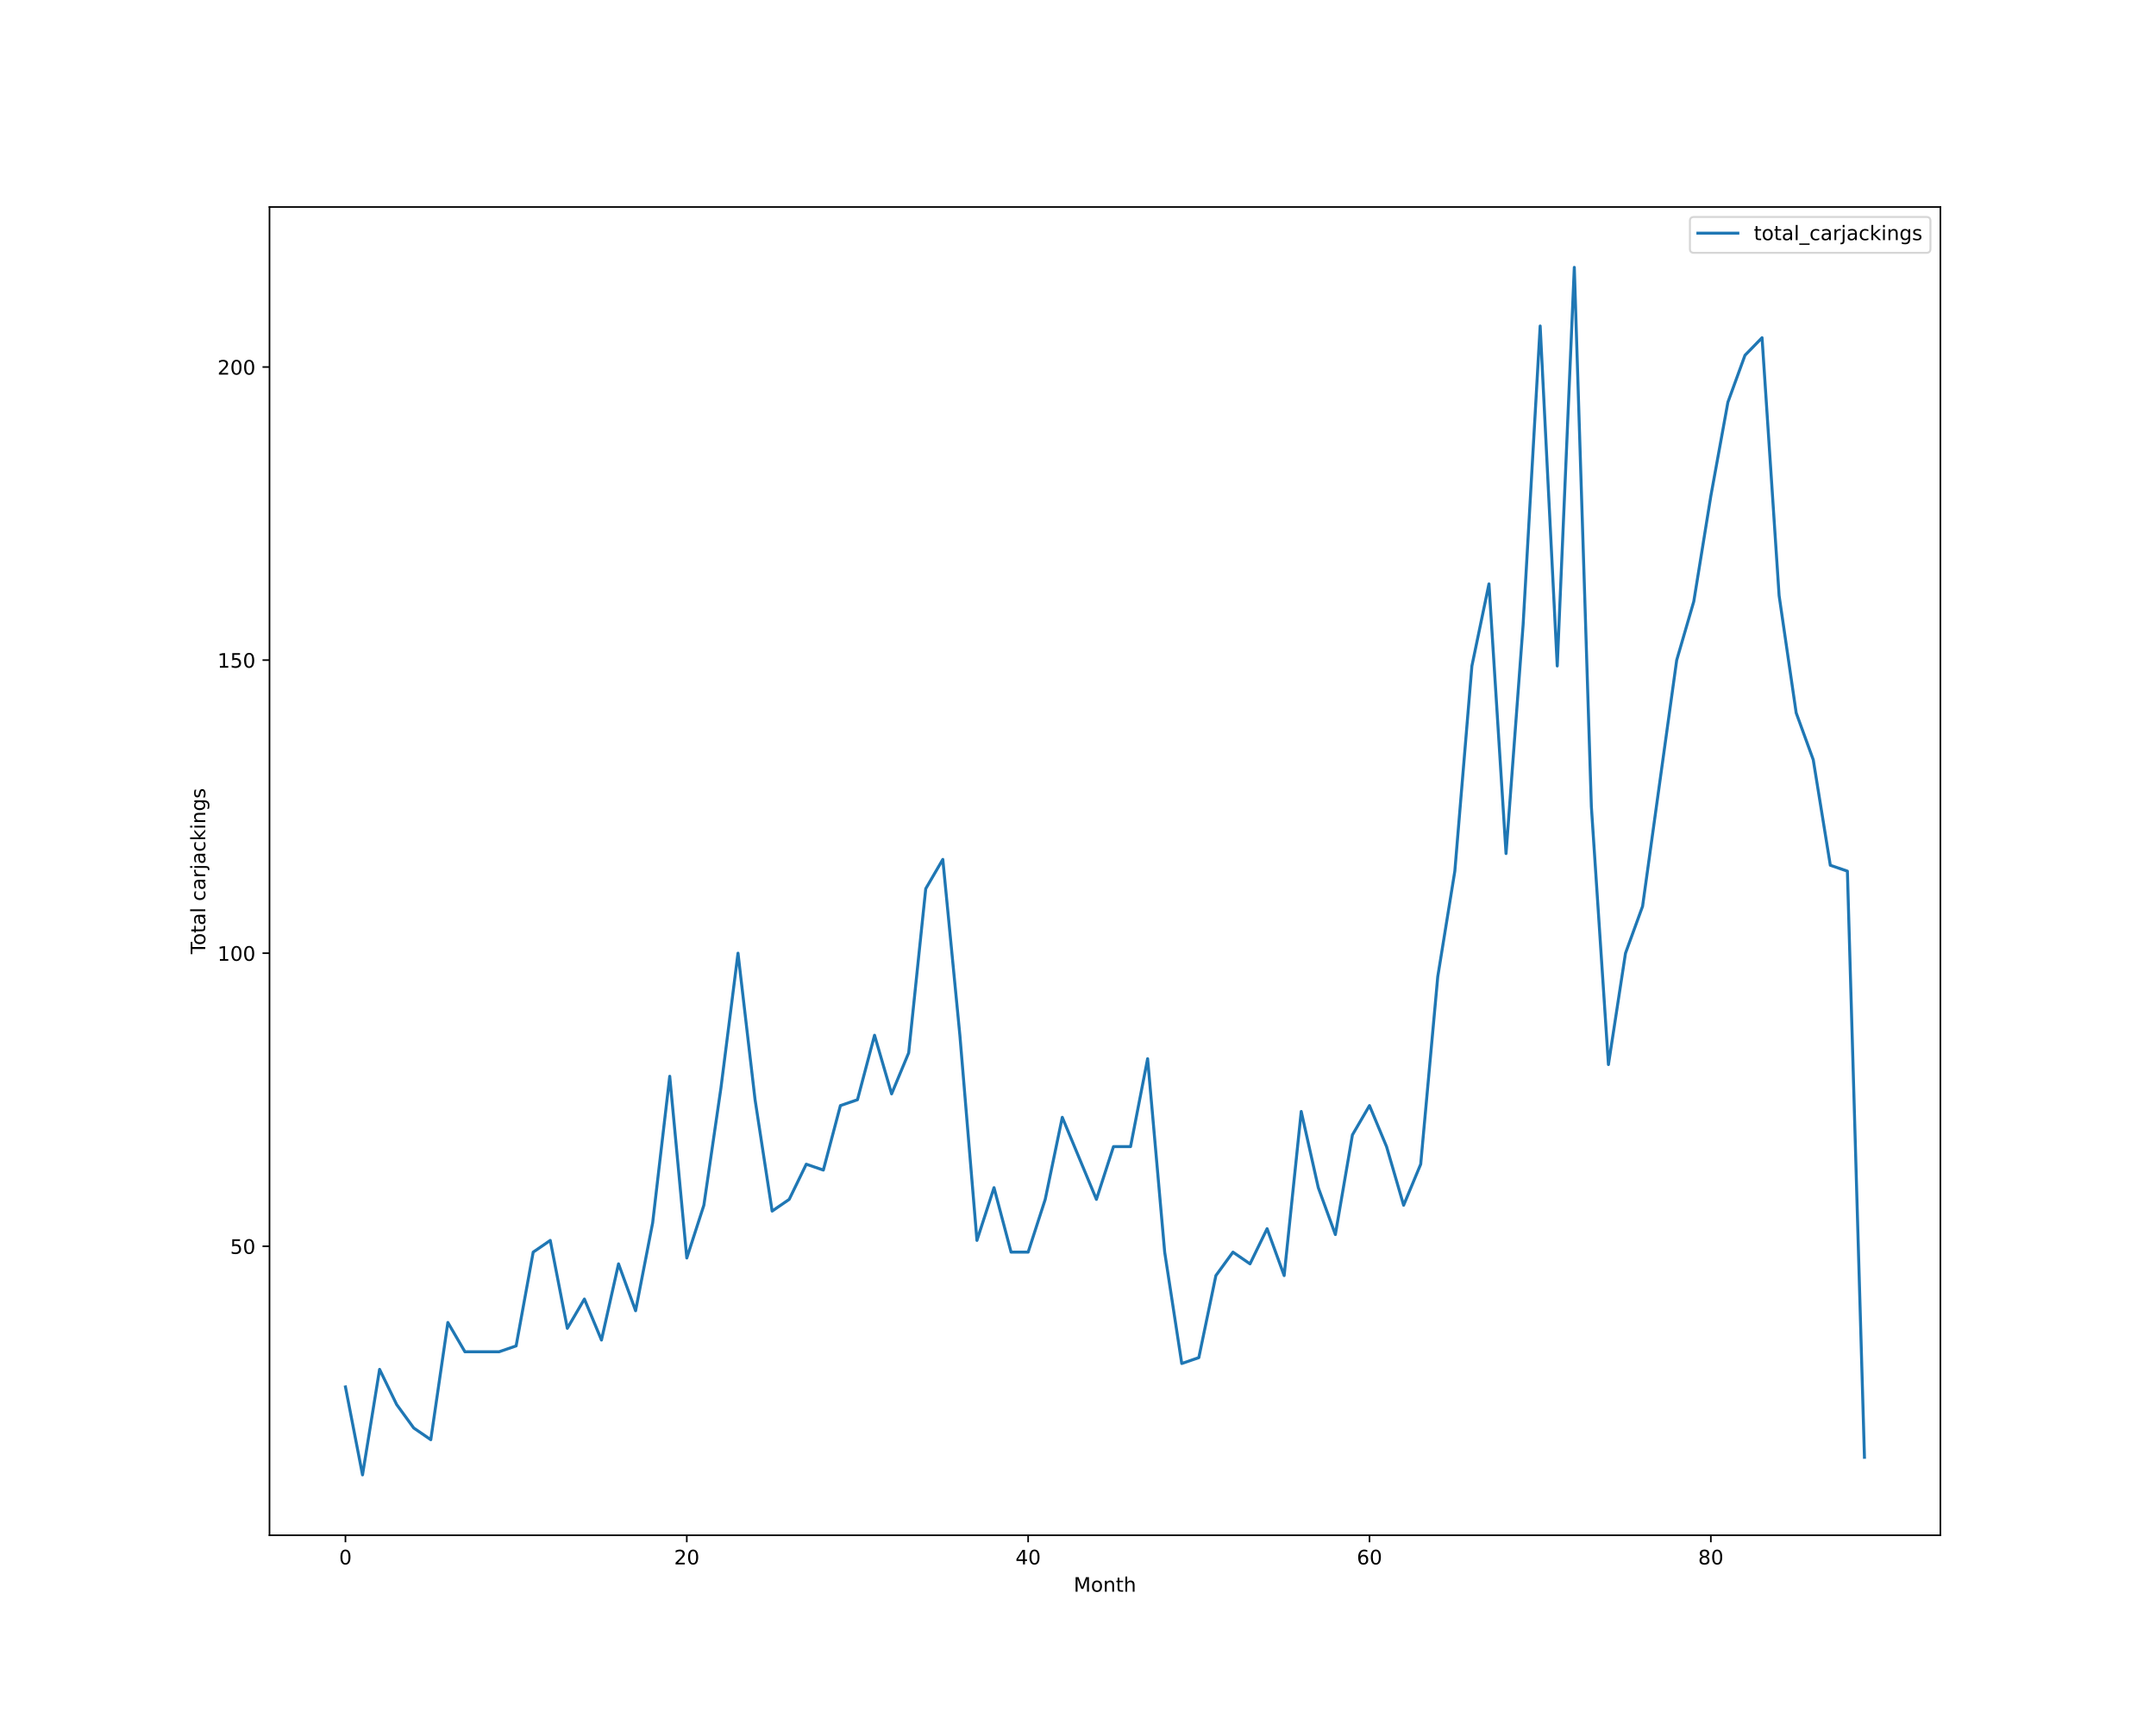
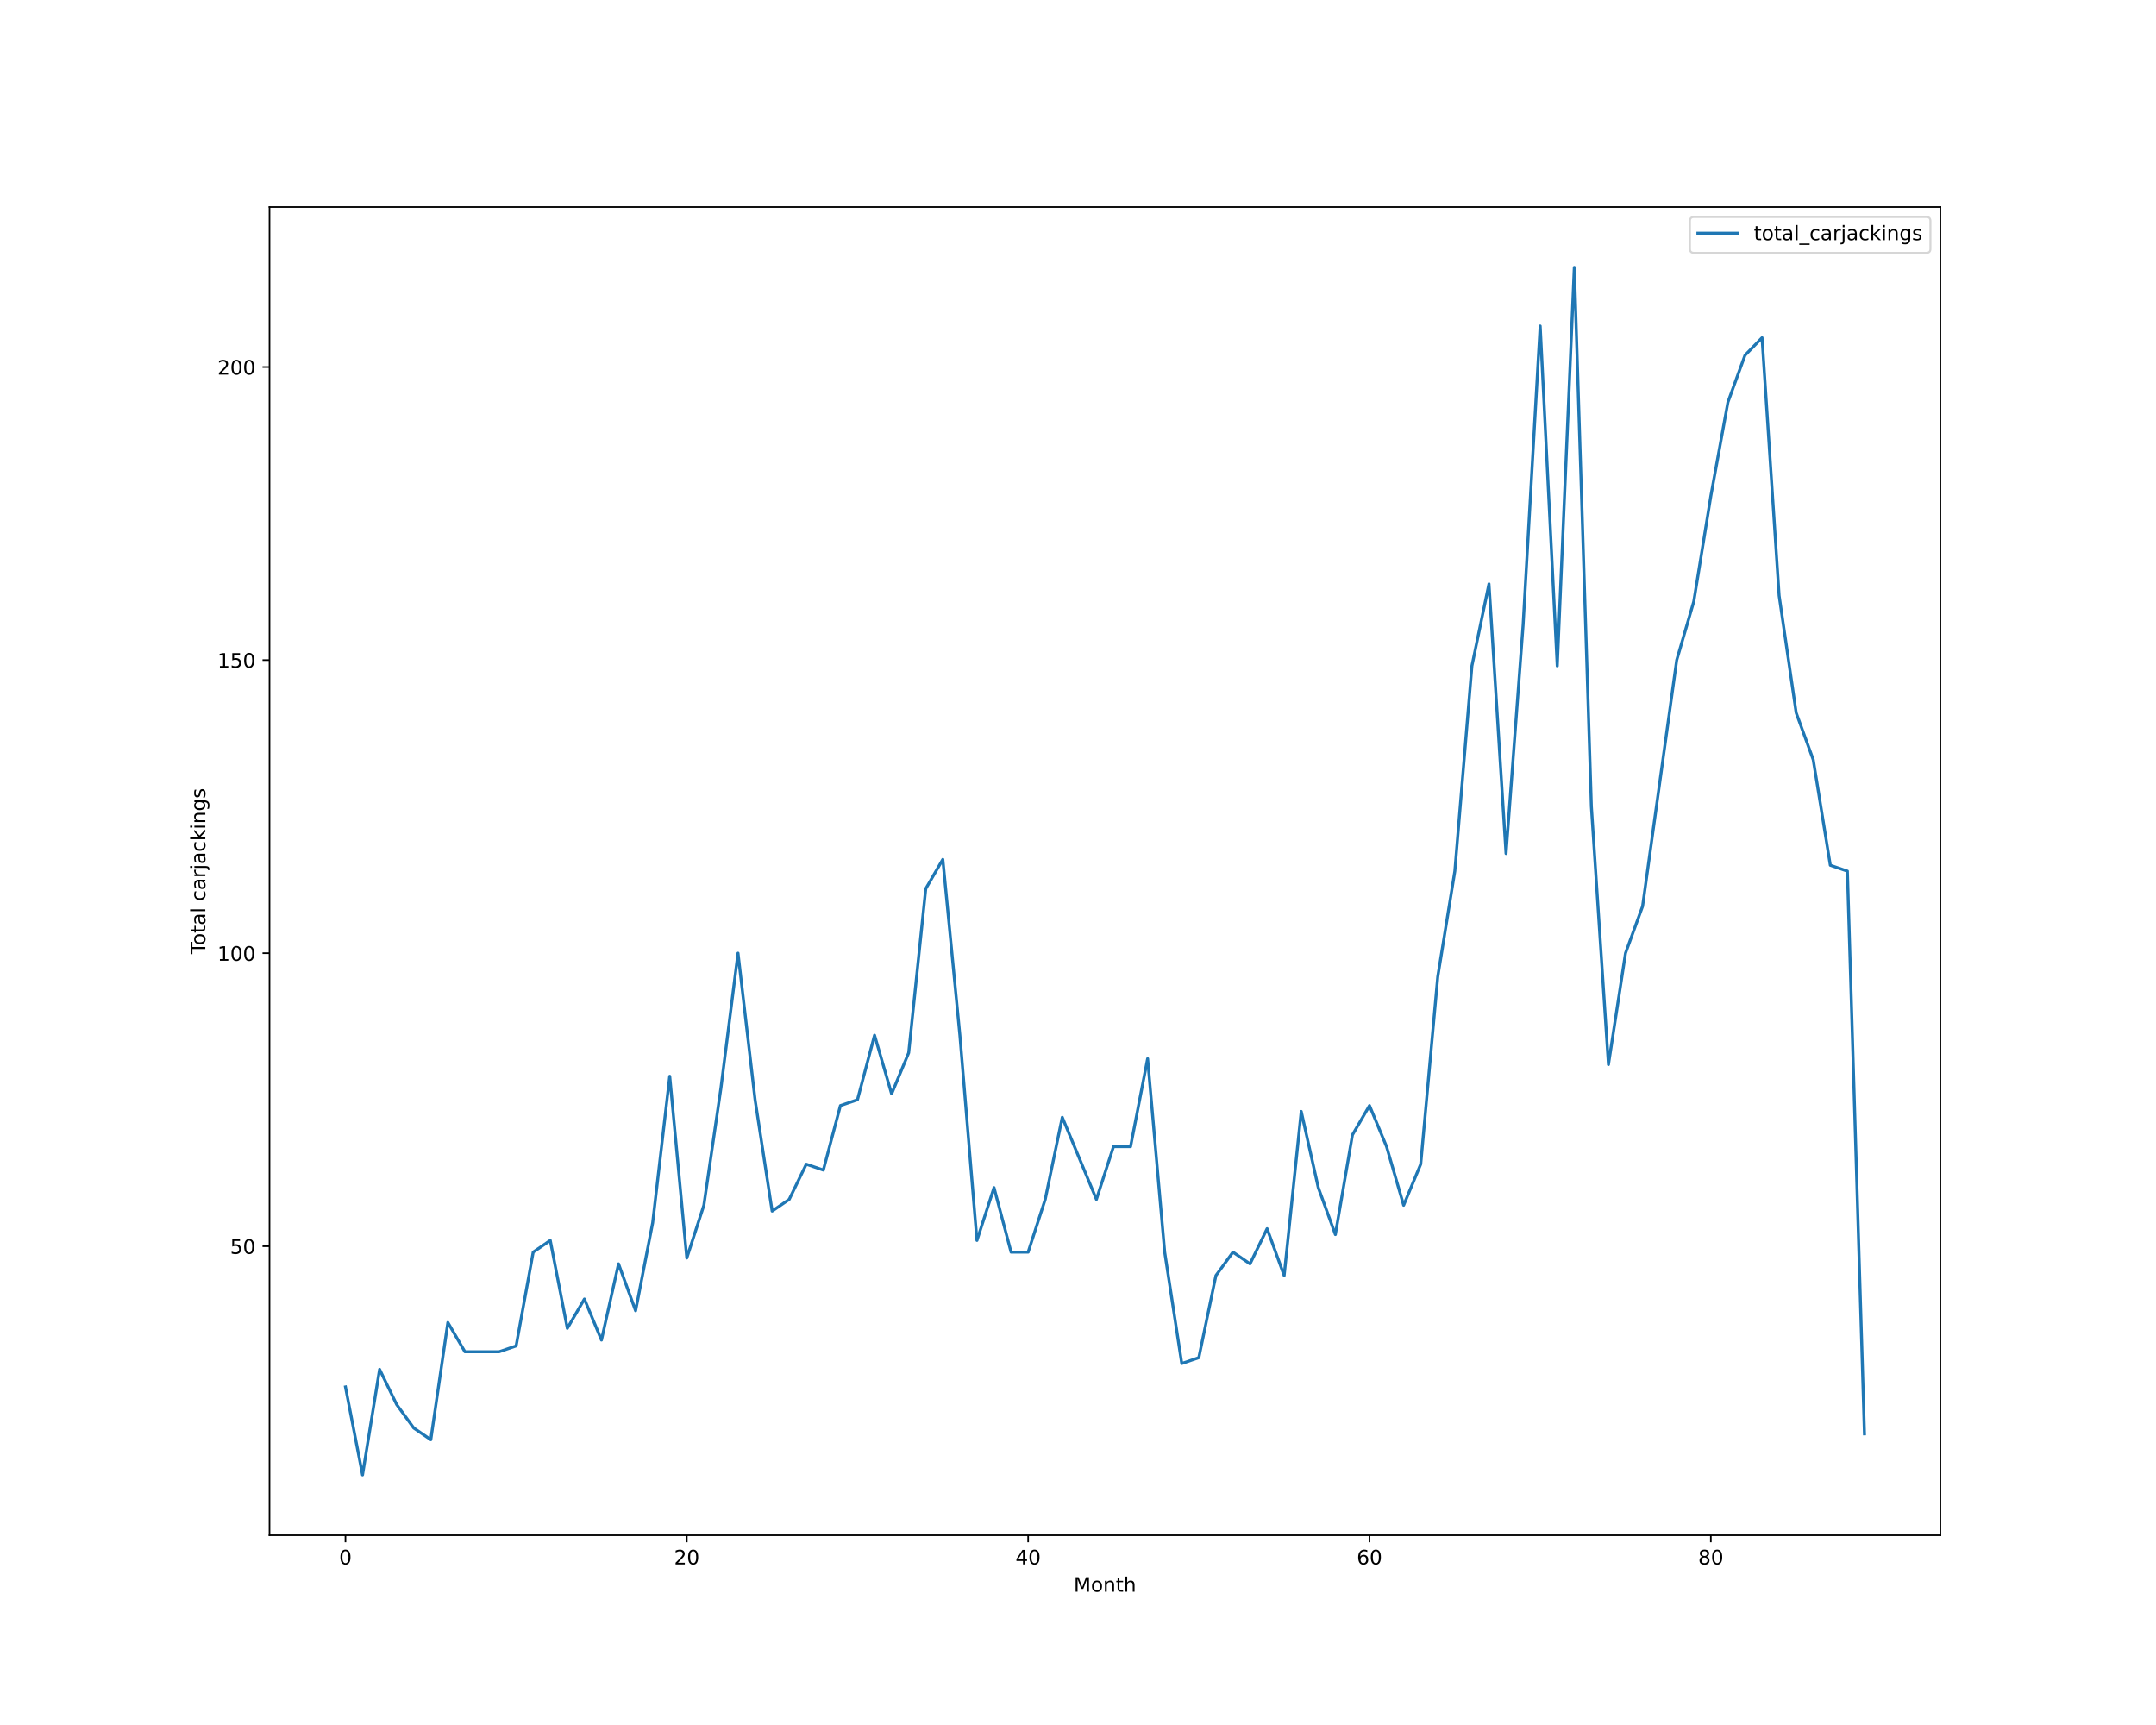
<svg xmlns="http://www.w3.org/2000/svg" xmlns:xlink="http://www.w3.org/1999/xlink" height="864pt" version="1.1" viewBox="0 0 1080 864" width="1080pt">
  <defs>
    <style type="text/css">*{stroke-linecap:butt;stroke-linejoin:round;}</style>
  </defs>
  <g id="figure_1">
    <g id="patch_1">
      <path d="M 0 864  L 1080 864  L 1080 0  L 0 0  z " style="fill:#ffffff;" />
    </g>
    <g id="axes_1">
      <g id="patch_2">
        <path d="M 135 768.96  L 972 768.96  L 972 103.68  L 135 103.68  z " style="fill:#ffffff;" />
      </g>
      <g id="matplotlib.axis_1">
        <g id="xtick_1">
          <g id="line2d_1">
            <defs>
-               <path d="M 0 0  L 0 3.5  " id="m16a1914437" style="stroke:#000000;stroke-width:0.8;" />
-             </defs>
-             <g>
-               <use style="stroke:#000000;stroke-width:0.8;" x="173.045" xlink:href="#m16a1914437" y="768.96" />
+               <path d="M 0 0  L 0 3.5  " id="m4f57991f01" style="stroke:#000000;stroke-width:0.8;" />
+             </defs>
+             <g>
+               <use style="stroke:#000000;stroke-width:0.8;" x="173.045" xlink:href="#m4f57991f01" y="768.96" />
            </g>
          </g>
          <g id="text_1">
            <g transform="translate(169.8642 783.5584)scale(0.1 -0.1)">
              <defs>
                <path d="M 2034 4250  Q 1547 4250 1301 3770  Q 1056 3291 1056 2328  Q 1056 1369 1301 889  Q 1547 409 2034 409  Q 2525 409 2770 889  Q 3016 1369 3016 2328  Q 3016 3291 2770 3770  Q 2525 4250 2034 4250  z M 2034 4750  Q 2819 4750 3233 4129  Q 3647 3509 3647 2328  Q 3647 1150 3233 529  Q 2819 -91 2034 -91  Q 1250 -91 836 529  Q 422 1150 422 2328  Q 422 3509 836 4129  Q 1250 4750 2034 4750  z " id="DejaVuSans-30" transform="scale(0.015625)" />
              </defs>
              <use xlink:href="#DejaVuSans-30" />
            </g>
          </g>
        </g>
        <g id="xtick_2">
          <g id="line2d_2">
            <g>
-               <use style="stroke:#000000;stroke-width:0.8;" x="344.036" xlink:href="#m16a1914437" y="768.96" />
+               <use style="stroke:#000000;stroke-width:0.8;" x="344.036" xlink:href="#m4f57991f01" y="768.96" />
            </g>
          </g>
          <g id="text_2">
            <g transform="translate(337.6738 783.5584)scale(0.1 -0.1)">
              <defs>
                <path d="M 1228 531  L 3431 531  L 3431 0  L 469 0  L 469 531  Q 828 903 1448 1529  Q 2069 2156 2228 2338  Q 2531 2678 2651 2914  Q 2772 3150 2772 3378  Q 2772 3750 2511 3984  Q 2250 4219 1831 4219  Q 1534 4219 1204 4116  Q 875 4013 500 3803  L 500 4441  Q 881 4594 1212 4672  Q 1544 4750 1819 4750  Q 2544 4750 2975 4387  Q 3406 4025 3406 3419  Q 3406 3131 3298 2873  Q 3191 2616 2906 2266  Q 2828 2175 2409 1742  Q 1991 1309 1228 531  z " id="DejaVuSans-32" transform="scale(0.015625)" />
              </defs>
              <use xlink:href="#DejaVuSans-32" />
              <use x="63.623" xlink:href="#DejaVuSans-30" />
            </g>
          </g>
        </g>
        <g id="xtick_3">
          <g id="line2d_3">
            <g>
-               <use style="stroke:#000000;stroke-width:0.8;" x="515.027" xlink:href="#m16a1914437" y="768.96" />
+               <use style="stroke:#000000;stroke-width:0.8;" x="515.027" xlink:href="#m4f57991f01" y="768.96" />
            </g>
          </g>
          <g id="text_3">
            <g transform="translate(508.6646 783.5584)scale(0.1 -0.1)">
              <defs>
                <path d="M 2419 4116  L 825 1625  L 2419 1625  L 2419 4116  z M 2253 4666  L 3047 4666  L 3047 1625  L 3713 1625  L 3713 1100  L 3047 1100  L 3047 0  L 2419 0  L 2419 1100  L 313 1100  L 313 1709  L 2253 4666  z " id="DejaVuSans-34" transform="scale(0.015625)" />
              </defs>
              <use xlink:href="#DejaVuSans-34" />
              <use x="63.623" xlink:href="#DejaVuSans-30" />
            </g>
          </g>
        </g>
        <g id="xtick_4">
          <g id="line2d_4">
            <g>
-               <use style="stroke:#000000;stroke-width:0.8;" x="686.018" xlink:href="#m16a1914437" y="768.96" />
+               <use style="stroke:#000000;stroke-width:0.8;" x="686.018" xlink:href="#m4f57991f01" y="768.96" />
            </g>
          </g>
          <g id="text_4">
            <g transform="translate(679.6554 783.5584)scale(0.1 -0.1)">
              <defs>
                <path d="M 2113 2584  Q 1688 2584 1439 2293  Q 1191 2003 1191 1497  Q 1191 994 1439 701  Q 1688 409 2113 409  Q 2538 409 2786 701  Q 3034 994 3034 1497  Q 3034 2003 2786 2293  Q 2538 2584 2113 2584  z M 3366 4563  L 3366 3988  Q 3128 4100 2886 4159  Q 2644 4219 2406 4219  Q 1781 4219 1451 3797  Q 1122 3375 1075 2522  Q 1259 2794 1537 2939  Q 1816 3084 2150 3084  Q 2853 3084 3261 2657  Q 3669 2231 3669 1497  Q 3669 778 3244 343  Q 2819 -91 2113 -91  Q 1303 -91 875 529  Q 447 1150 447 2328  Q 447 3434 972 4092  Q 1497 4750 2381 4750  Q 2619 4750 2861 4703  Q 3103 4656 3366 4563  z " id="DejaVuSans-36" transform="scale(0.015625)" />
              </defs>
              <use xlink:href="#DejaVuSans-36" />
              <use x="63.623" xlink:href="#DejaVuSans-30" />
            </g>
          </g>
        </g>
        <g id="xtick_5">
          <g id="line2d_5">
            <g>
-               <use style="stroke:#000000;stroke-width:0.8;" x="857.009" xlink:href="#m16a1914437" y="768.96" />
+               <use style="stroke:#000000;stroke-width:0.8;" x="857.009" xlink:href="#m4f57991f01" y="768.96" />
            </g>
          </g>
          <g id="text_5">
            <g transform="translate(850.6462 783.5584)scale(0.1 -0.1)">
              <defs>
                <path d="M 2034 2216  Q 1584 2216 1326 1975  Q 1069 1734 1069 1313  Q 1069 891 1326 650  Q 1584 409 2034 409  Q 2484 409 2743 651  Q 3003 894 3003 1313  Q 3003 1734 2745 1975  Q 2488 2216 2034 2216  z M 1403 2484  Q 997 2584 770 2862  Q 544 3141 544 3541  Q 544 4100 942 4425  Q 1341 4750 2034 4750  Q 2731 4750 3128 4425  Q 3525 4100 3525 3541  Q 3525 3141 3298 2862  Q 3072 2584 2669 2484  Q 3125 2378 3379 2068  Q 3634 1759 3634 1313  Q 3634 634 3220 271  Q 2806 -91 2034 -91  Q 1263 -91 848 271  Q 434 634 434 1313  Q 434 1759 690 2068  Q 947 2378 1403 2484  z M 1172 3481  Q 1172 3119 1398 2916  Q 1625 2713 2034 2713  Q 2441 2713 2670 2916  Q 2900 3119 2900 3481  Q 2900 3844 2670 4047  Q 2441 4250 2034 4250  Q 1625 4250 1398 4047  Q 1172 3844 1172 3481  z " id="DejaVuSans-38" transform="scale(0.015625)" />
              </defs>
              <use xlink:href="#DejaVuSans-38" />
              <use x="63.623" xlink:href="#DejaVuSans-30" />
            </g>
          </g>
        </g>
        <g id="text_6">
          <g transform="translate(537.8289 797.2366)scale(0.1 -0.1)">
            <defs>
              <path d="M 628 4666  L 1569 4666  L 2759 1491  L 3956 4666  L 4897 4666  L 4897 0  L 4281 0  L 4281 4097  L 3078 897  L 2444 897  L 1241 4097  L 1241 0  L 628 0  L 628 4666  z " id="DejaVuSans-4d" transform="scale(0.015625)" />
              <path d="M 1959 3097  Q 1497 3097 1228 2736  Q 959 2375 959 1747  Q 959 1119 1226 758  Q 1494 397 1959 397  Q 2419 397 2687 759  Q 2956 1122 2956 1747  Q 2956 2369 2687 2733  Q 2419 3097 1959 3097  z M 1959 3584  Q 2709 3584 3137 3096  Q 3566 2609 3566 1747  Q 3566 888 3137 398  Q 2709 -91 1959 -91  Q 1206 -91 779 398  Q 353 888 353 1747  Q 353 2609 779 3096  Q 1206 3584 1959 3584  z " id="DejaVuSans-6f" transform="scale(0.015625)" />
              <path d="M 3513 2113  L 3513 0  L 2938 0  L 2938 2094  Q 2938 2591 2744 2837  Q 2550 3084 2163 3084  Q 1697 3084 1428 2787  Q 1159 2491 1159 1978  L 1159 0  L 581 0  L 581 3500  L 1159 3500  L 1159 2956  Q 1366 3272 1645 3428  Q 1925 3584 2291 3584  Q 2894 3584 3203 3211  Q 3513 2838 3513 2113  z " id="DejaVuSans-6e" transform="scale(0.015625)" />
              <path d="M 1172 4494  L 1172 3500  L 2356 3500  L 2356 3053  L 1172 3053  L 1172 1153  Q 1172 725 1289 603  Q 1406 481 1766 481  L 2356 481  L 2356 0  L 1766 0  Q 1100 0 847 248  Q 594 497 594 1153  L 594 3053  L 172 3053  L 172 3500  L 594 3500  L 594 4494  L 1172 4494  z " id="DejaVuSans-74" transform="scale(0.015625)" />
              <path d="M 3513 2113  L 3513 0  L 2938 0  L 2938 2094  Q 2938 2591 2744 2837  Q 2550 3084 2163 3084  Q 1697 3084 1428 2787  Q 1159 2491 1159 1978  L 1159 0  L 581 0  L 581 4863  L 1159 4863  L 1159 2956  Q 1366 3272 1645 3428  Q 1925 3584 2291 3584  Q 2894 3584 3203 3211  Q 3513 2838 3513 2113  z " id="DejaVuSans-68" transform="scale(0.015625)" />
            </defs>
            <use xlink:href="#DejaVuSans-4d" />
            <use x="86.279" xlink:href="#DejaVuSans-6f" />
            <use x="147.461" xlink:href="#DejaVuSans-6e" />
            <use x="210.84" xlink:href="#DejaVuSans-74" />
            <use x="250.049" xlink:href="#DejaVuSans-68" />
          </g>
        </g>
      </g>
      <g id="matplotlib.axis_2">
        <g id="ytick_1">
          <g id="line2d_6">
            <defs>
-               <path d="M 0 0  L -3.5 0  " id="m774d3adaf6" style="stroke:#000000;stroke-width:0.8;" />
-             </defs>
-             <g>
-               <use style="stroke:#000000;stroke-width:0.8;" x="135" xlink:href="#m774d3adaf6" y="624.219" />
+               <path d="M 0 0  L -3.5 0  " id="m1629a2d640" style="stroke:#000000;stroke-width:0.8;" />
+             </defs>
+             <g>
+               <use style="stroke:#000000;stroke-width:0.8;" x="135" xlink:href="#m1629a2d640" y="624.219" />
            </g>
          </g>
          <g id="text_7">
            <g transform="translate(115.275 628.0182)scale(0.1 -0.1)">
              <defs>
                <path d="M 691 4666  L 3169 4666  L 3169 4134  L 1269 4134  L 1269 2991  Q 1406 3038 1543 3061  Q 1681 3084 1819 3084  Q 2600 3084 3056 2656  Q 3513 2228 3513 1497  Q 3513 744 3044 326  Q 2575 -91 1722 -91  Q 1428 -91 1123 -41  Q 819 9 494 109  L 494 744  Q 775 591 1075 516  Q 1375 441 1709 441  Q 2250 441 2565 725  Q 2881 1009 2881 1497  Q 2881 1984 2565 2268  Q 2250 2553 1709 2553  Q 1456 2553 1204 2497  Q 953 2441 691 2322  L 691 4666  z " id="DejaVuSans-35" transform="scale(0.015625)" />
              </defs>
              <use xlink:href="#DejaVuSans-35" />
              <use x="63.623" xlink:href="#DejaVuSans-30" />
            </g>
          </g>
        </g>
        <g id="ytick_2">
          <g id="line2d_7">
            <g>
-               <use style="stroke:#000000;stroke-width:0.8;" x="135" xlink:href="#m774d3adaf6" y="477.423" />
+               <use style="stroke:#000000;stroke-width:0.8;" x="135" xlink:href="#m1629a2d640" y="477.423" />
            </g>
          </g>
          <g id="text_8">
            <g transform="translate(108.9125 481.2221)scale(0.1 -0.1)">
              <defs>
                <path d="M 794 531  L 1825 531  L 1825 4091  L 703 3866  L 703 4441  L 1819 4666  L 2450 4666  L 2450 531  L 3481 531  L 3481 0  L 794 0  L 794 531  z " id="DejaVuSans-31" transform="scale(0.015625)" />
              </defs>
              <use xlink:href="#DejaVuSans-31" />
              <use x="63.623" xlink:href="#DejaVuSans-30" />
              <use x="127.246" xlink:href="#DejaVuSans-30" />
            </g>
          </g>
        </g>
        <g id="ytick_3">
          <g id="line2d_8">
            <g>
-               <use style="stroke:#000000;stroke-width:0.8;" x="135" xlink:href="#m774d3adaf6" y="330.627" />
+               <use style="stroke:#000000;stroke-width:0.8;" x="135" xlink:href="#m1629a2d640" y="330.627" />
            </g>
          </g>
          <g id="text_9">
            <g transform="translate(108.9125 334.426)scale(0.1 -0.1)">
              <use xlink:href="#DejaVuSans-31" />
              <use x="63.623" xlink:href="#DejaVuSans-35" />
              <use x="127.246" xlink:href="#DejaVuSans-30" />
            </g>
          </g>
        </g>
        <g id="ytick_4">
          <g id="line2d_9">
            <g>
-               <use style="stroke:#000000;stroke-width:0.8;" x="135" xlink:href="#m774d3adaf6" y="183.831" />
+               <use style="stroke:#000000;stroke-width:0.8;" x="135" xlink:href="#m1629a2d640" y="183.831" />
            </g>
          </g>
          <g id="text_10">
            <g transform="translate(108.9125 187.6299)scale(0.1 -0.1)">
              <use xlink:href="#DejaVuSans-32" />
              <use x="63.623" xlink:href="#DejaVuSans-30" />
              <use x="127.246" xlink:href="#DejaVuSans-30" />
            </g>
          </g>
        </g>
        <g id="text_11">
          <g transform="translate(102.8328 477.8888)rotate(-90)scale(0.1 -0.1)">
            <defs>
              <path d="M -19 4666  L 3928 4666  L 3928 4134  L 2272 4134  L 2272 0  L 1638 0  L 1638 4134  L -19 4134  L -19 4666  z " id="DejaVuSans-54" transform="scale(0.015625)" />
              <path d="M 2194 1759  Q 1497 1759 1228 1600  Q 959 1441 959 1056  Q 959 750 1161 570  Q 1363 391 1709 391  Q 2188 391 2477 730  Q 2766 1069 2766 1631  L 2766 1759  L 2194 1759  z M 3341 1997  L 3341 0  L 2766 0  L 2766 531  Q 2569 213 2275 61  Q 1981 -91 1556 -91  Q 1019 -91 701 211  Q 384 513 384 1019  Q 384 1609 779 1909  Q 1175 2209 1959 2209  L 2766 2209  L 2766 2266  Q 2766 2663 2505 2880  Q 2244 3097 1772 3097  Q 1472 3097 1187 3025  Q 903 2953 641 2809  L 641 3341  Q 956 3463 1253 3523  Q 1550 3584 1831 3584  Q 2591 3584 2966 3190  Q 3341 2797 3341 1997  z " id="DejaVuSans-61" transform="scale(0.015625)" />
              <path d="M 603 4863  L 1178 4863  L 1178 0  L 603 0  L 603 4863  z " id="DejaVuSans-6c" transform="scale(0.015625)" />
              <path id="DejaVuSans-20" transform="scale(0.015625)" />
              <path d="M 3122 3366  L 3122 2828  Q 2878 2963 2633 3030  Q 2388 3097 2138 3097  Q 1578 3097 1268 2742  Q 959 2388 959 1747  Q 959 1106 1268 751  Q 1578 397 2138 397  Q 2388 397 2633 464  Q 2878 531 3122 666  L 3122 134  Q 2881 22 2623 -34  Q 2366 -91 2075 -91  Q 1284 -91 818 406  Q 353 903 353 1747  Q 353 2603 823 3093  Q 1294 3584 2113 3584  Q 2378 3584 2631 3529  Q 2884 3475 3122 3366  z " id="DejaVuSans-63" transform="scale(0.015625)" />
              <path d="M 2631 2963  Q 2534 3019 2420 3045  Q 2306 3072 2169 3072  Q 1681 3072 1420 2755  Q 1159 2438 1159 1844  L 1159 0  L 581 0  L 581 3500  L 1159 3500  L 1159 2956  Q 1341 3275 1631 3429  Q 1922 3584 2338 3584  Q 2397 3584 2469 3576  Q 2541 3569 2628 3553  L 2631 2963  z " id="DejaVuSans-72" transform="scale(0.015625)" />
              <path d="M 603 3500  L 1178 3500  L 1178 -63  Q 1178 -731 923 -1031  Q 669 -1331 103 -1331  L -116 -1331  L -116 -844  L 38 -844  Q 366 -844 484 -692  Q 603 -541 603 -63  L 603 3500  z M 603 4863  L 1178 4863  L 1178 4134  L 603 4134  L 603 4863  z " id="DejaVuSans-6a" transform="scale(0.015625)" />
              <path d="M 581 4863  L 1159 4863  L 1159 1991  L 2875 3500  L 3609 3500  L 1753 1863  L 3688 0  L 2938 0  L 1159 1709  L 1159 0  L 581 0  L 581 4863  z " id="DejaVuSans-6b" transform="scale(0.015625)" />
              <path d="M 603 3500  L 1178 3500  L 1178 0  L 603 0  L 603 3500  z M 603 4863  L 1178 4863  L 1178 4134  L 603 4134  L 603 4863  z " id="DejaVuSans-69" transform="scale(0.015625)" />
              <path d="M 2906 1791  Q 2906 2416 2648 2759  Q 2391 3103 1925 3103  Q 1463 3103 1205 2759  Q 947 2416 947 1791  Q 947 1169 1205 825  Q 1463 481 1925 481  Q 2391 481 2648 825  Q 2906 1169 2906 1791  z M 3481 434  Q 3481 -459 3084 -895  Q 2688 -1331 1869 -1331  Q 1566 -1331 1297 -1286  Q 1028 -1241 775 -1147  L 775 -588  Q 1028 -725 1275 -790  Q 1522 -856 1778 -856  Q 2344 -856 2625 -561  Q 2906 -266 2906 331  L 2906 616  Q 2728 306 2450 153  Q 2172 0 1784 0  Q 1141 0 747 490  Q 353 981 353 1791  Q 353 2603 747 3093  Q 1141 3584 1784 3584  Q 2172 3584 2450 3431  Q 2728 3278 2906 2969  L 2906 3500  L 3481 3500  L 3481 434  z " id="DejaVuSans-67" transform="scale(0.015625)" />
              <path d="M 2834 3397  L 2834 2853  Q 2591 2978 2328 3040  Q 2066 3103 1784 3103  Q 1356 3103 1142 2972  Q 928 2841 928 2578  Q 928 2378 1081 2264  Q 1234 2150 1697 2047  L 1894 2003  Q 2506 1872 2764 1633  Q 3022 1394 3022 966  Q 3022 478 2636 193  Q 2250 -91 1575 -91  Q 1294 -91 989 -36  Q 684 19 347 128  L 347 722  Q 666 556 975 473  Q 1284 391 1588 391  Q 1994 391 2212 530  Q 2431 669 2431 922  Q 2431 1156 2273 1281  Q 2116 1406 1581 1522  L 1381 1569  Q 847 1681 609 1914  Q 372 2147 372 2553  Q 372 3047 722 3315  Q 1072 3584 1716 3584  Q 2034 3584 2315 3537  Q 2597 3491 2834 3397  z " id="DejaVuSans-73" transform="scale(0.015625)" />
            </defs>
            <use xlink:href="#DejaVuSans-54" />
            <use x="44.084" xlink:href="#DejaVuSans-6f" />
            <use x="105.266" xlink:href="#DejaVuSans-74" />
            <use x="144.475" xlink:href="#DejaVuSans-61" />
            <use x="205.754" xlink:href="#DejaVuSans-6c" />
            <use x="233.537" xlink:href="#DejaVuSans-20" />
            <use x="265.324" xlink:href="#DejaVuSans-63" />
            <use x="320.305" xlink:href="#DejaVuSans-61" />
            <use x="381.584" xlink:href="#DejaVuSans-72" />
            <use x="422.697" xlink:href="#DejaVuSans-6a" />
            <use x="450.48" xlink:href="#DejaVuSans-61" />
            <use x="511.76" xlink:href="#DejaVuSans-63" />
            <use x="566.74" xlink:href="#DejaVuSans-6b" />
            <use x="624.65" xlink:href="#DejaVuSans-69" />
            <use x="652.434" xlink:href="#DejaVuSans-6e" />
            <use x="715.812" xlink:href="#DejaVuSans-67" />
            <use x="779.289" xlink:href="#DejaVuSans-73" />
          </g>
        </g>
      </g>
      <g id="line2d_10">
-         <path clip-path="url(#p7717996158)" d="M 173.045 694.681  L 181.595 738.72  L 190.145 685.873  L 198.694 703.489  L 207.244 715.233  L 215.793 721.104  L 224.343 662.386  L 232.892 677.066  L 241.442 677.066  L 249.991 677.066  L 258.541 674.13  L 267.09 627.155  L 275.64 621.283  L 284.189 665.322  L 292.739 650.642  L 301.289 671.194  L 309.838 633.027  L 318.388 656.514  L 326.937 612.475  L 335.487 539.077  L 344.036 630.091  L 352.586 603.668  L 361.135 544.949  L 369.685 477.423  L 378.234 550.821  L 386.784 606.603  L 395.334 600.732  L 403.883 583.116  L 412.433 586.052  L 420.982 553.757  L 429.532 550.821  L 438.081 518.526  L 446.631 547.885  L 455.18 527.334  L 463.73 445.128  L 472.279 430.448  L 480.829 518.526  L 489.378 621.283  L 497.928 594.86  L 506.478 627.155  L 515.027 627.155  L 523.577 600.732  L 532.126 559.629  L 540.676 580.18  L 549.225 600.732  L 557.775 574.308  L 566.324 574.308  L 574.874 530.27  L 583.423 627.155  L 591.973 682.937  L 600.522 680.002  L 609.072 638.899  L 617.622 627.155  L 626.171 633.027  L 634.721 615.411  L 643.27 638.899  L 651.82 556.693  L 660.369 594.86  L 668.919 618.347  L 677.468 568.437  L 686.018 553.757  L 694.567 574.308  L 703.117 603.668  L 711.666 583.116  L 720.216 489.167  L 728.766 436.32  L 737.315 333.563  L 745.865 292.46  L 754.414 427.512  L 762.964 313.011  L 771.513 163.279  L 780.063 333.563  L 788.612 133.92  L 797.162 404.025  L 805.711 533.205  L 814.261 477.423  L 822.811 453.936  L 831.36 392.281  L 839.91 330.627  L 848.459 301.268  L 857.009 248.421  L 865.558 201.446  L 874.108 177.959  L 882.657 169.151  L 891.207 298.332  L 899.756 357.05  L 908.306 380.537  L 916.855 433.384  L 925.405 436.32  L 933.955 729.912  " style="fill:none;stroke:#1f77b4;stroke-linecap:square;stroke-width:1.5;" />
+         <path clip-path="url(#pcda0894b5f)" d="M 173.045 694.681  L 181.595 738.72  L 190.145 685.873  L 198.694 703.489  L 207.244 715.233  L 215.793 721.104  L 224.343 662.386  L 232.892 677.066  L 241.442 677.066  L 249.991 677.066  L 258.541 674.13  L 267.09 627.155  L 275.64 621.283  L 284.189 665.322  L 292.739 650.642  L 301.289 671.194  L 309.838 633.027  L 318.388 656.514  L 326.937 612.475  L 335.487 539.077  L 344.036 630.091  L 352.586 603.668  L 361.135 544.949  L 369.685 477.423  L 378.234 550.821  L 386.784 606.603  L 395.334 600.732  L 403.883 583.116  L 412.433 586.052  L 420.982 553.757  L 429.532 550.821  L 438.081 518.526  L 446.631 547.885  L 455.18 527.334  L 463.73 445.128  L 472.279 430.448  L 480.829 518.526  L 489.378 621.283  L 497.928 594.86  L 506.478 627.155  L 515.027 627.155  L 523.577 600.732  L 532.126 559.629  L 540.676 580.18  L 549.225 600.732  L 557.775 574.308  L 566.324 574.308  L 574.874 530.27  L 583.423 627.155  L 591.973 682.937  L 600.522 680.002  L 609.072 638.899  L 617.622 627.155  L 626.171 633.027  L 634.721 615.411  L 643.27 638.899  L 651.82 556.693  L 660.369 594.86  L 668.919 618.347  L 677.468 568.437  L 686.018 553.757  L 694.567 574.308  L 703.117 603.668  L 711.666 583.116  L 720.216 489.167  L 728.766 436.32  L 737.315 333.563  L 745.865 292.46  L 754.414 427.512  L 762.964 313.011  L 771.513 163.279  L 780.063 333.563  L 788.612 133.92  L 797.162 404.025  L 805.711 533.205  L 814.261 477.423  L 822.811 453.936  L 831.36 392.281  L 839.91 330.627  L 848.459 301.268  L 857.009 248.421  L 865.558 201.446  L 874.108 177.959  L 882.657 169.151  L 891.207 298.332  L 899.756 357.05  L 908.306 380.537  L 916.855 433.384  L 925.405 436.32  L 933.955 718.169  " style="fill:none;stroke:#1f77b4;stroke-linecap:square;stroke-width:1.5;" />
      </g>
      <g id="patch_3">
        <path d="M 135 768.96  L 135 103.68  " style="fill:none;stroke:#000000;stroke-linecap:square;stroke-linejoin:miter;stroke-width:0.8;" />
      </g>
      <g id="patch_4">
        <path d="M 972 768.96  L 972 103.68  " style="fill:none;stroke:#000000;stroke-linecap:square;stroke-linejoin:miter;stroke-width:0.8;" />
      </g>
      <g id="patch_5">
        <path d="M 135 768.96  L 972 768.96  " style="fill:none;stroke:#000000;stroke-linecap:square;stroke-linejoin:miter;stroke-width:0.8;" />
      </g>
      <g id="patch_6">
        <path d="M 135 103.68  L 972 103.68  " style="fill:none;stroke:#000000;stroke-linecap:square;stroke-linejoin:miter;stroke-width:0.8;" />
      </g>
      <g id="legend_1">
        <g id="patch_7">
          <path d="M 848.528 126.636  L 965 126.636  Q 967 126.636 967 124.636  L 967 110.68  Q 967 108.68 965 108.68  L 848.528 108.68  Q 846.528 108.68 846.528 110.68  L 846.528 124.636  Q 846.528 126.636 848.528 126.636  z " style="fill:#ffffff;opacity:0.8;stroke:#cccccc;stroke-linejoin:miter;" />
        </g>
        <g id="line2d_11">
          <path d="M 850.528 116.778  L 870.528 116.778  " style="fill:none;stroke:#1f77b4;stroke-linecap:square;stroke-width:1.5;" />
        </g>
        <g id="line2d_12" />
        <g id="text_12">
          <g transform="translate(878.5281 120.2784)scale(0.1 -0.1)">
            <defs>
              <path d="M 3263 -1063  L 3263 -1509  L -63 -1509  L -63 -1063  L 3263 -1063  z " id="DejaVuSans-5f" transform="scale(0.015625)" />
            </defs>
            <use xlink:href="#DejaVuSans-74" />
            <use x="39.209" xlink:href="#DejaVuSans-6f" />
            <use x="100.391" xlink:href="#DejaVuSans-74" />
            <use x="139.6" xlink:href="#DejaVuSans-61" />
            <use x="200.879" xlink:href="#DejaVuSans-6c" />
            <use x="228.662" xlink:href="#DejaVuSans-5f" />
            <use x="278.662" xlink:href="#DejaVuSans-63" />
            <use x="333.643" xlink:href="#DejaVuSans-61" />
            <use x="394.922" xlink:href="#DejaVuSans-72" />
            <use x="436.035" xlink:href="#DejaVuSans-6a" />
            <use x="463.818" xlink:href="#DejaVuSans-61" />
            <use x="525.098" xlink:href="#DejaVuSans-63" />
            <use x="580.078" xlink:href="#DejaVuSans-6b" />
            <use x="637.988" xlink:href="#DejaVuSans-69" />
            <use x="665.771" xlink:href="#DejaVuSans-6e" />
            <use x="729.15" xlink:href="#DejaVuSans-67" />
            <use x="792.627" xlink:href="#DejaVuSans-73" />
          </g>
        </g>
      </g>
    </g>
  </g>
  <defs>
-     <clipPath id="p7717996158">
+     <clipPath id="pcda0894b5f">
      <rect height="665.28" width="837" x="135" y="103.68" />
    </clipPath>
  </defs>
</svg>
